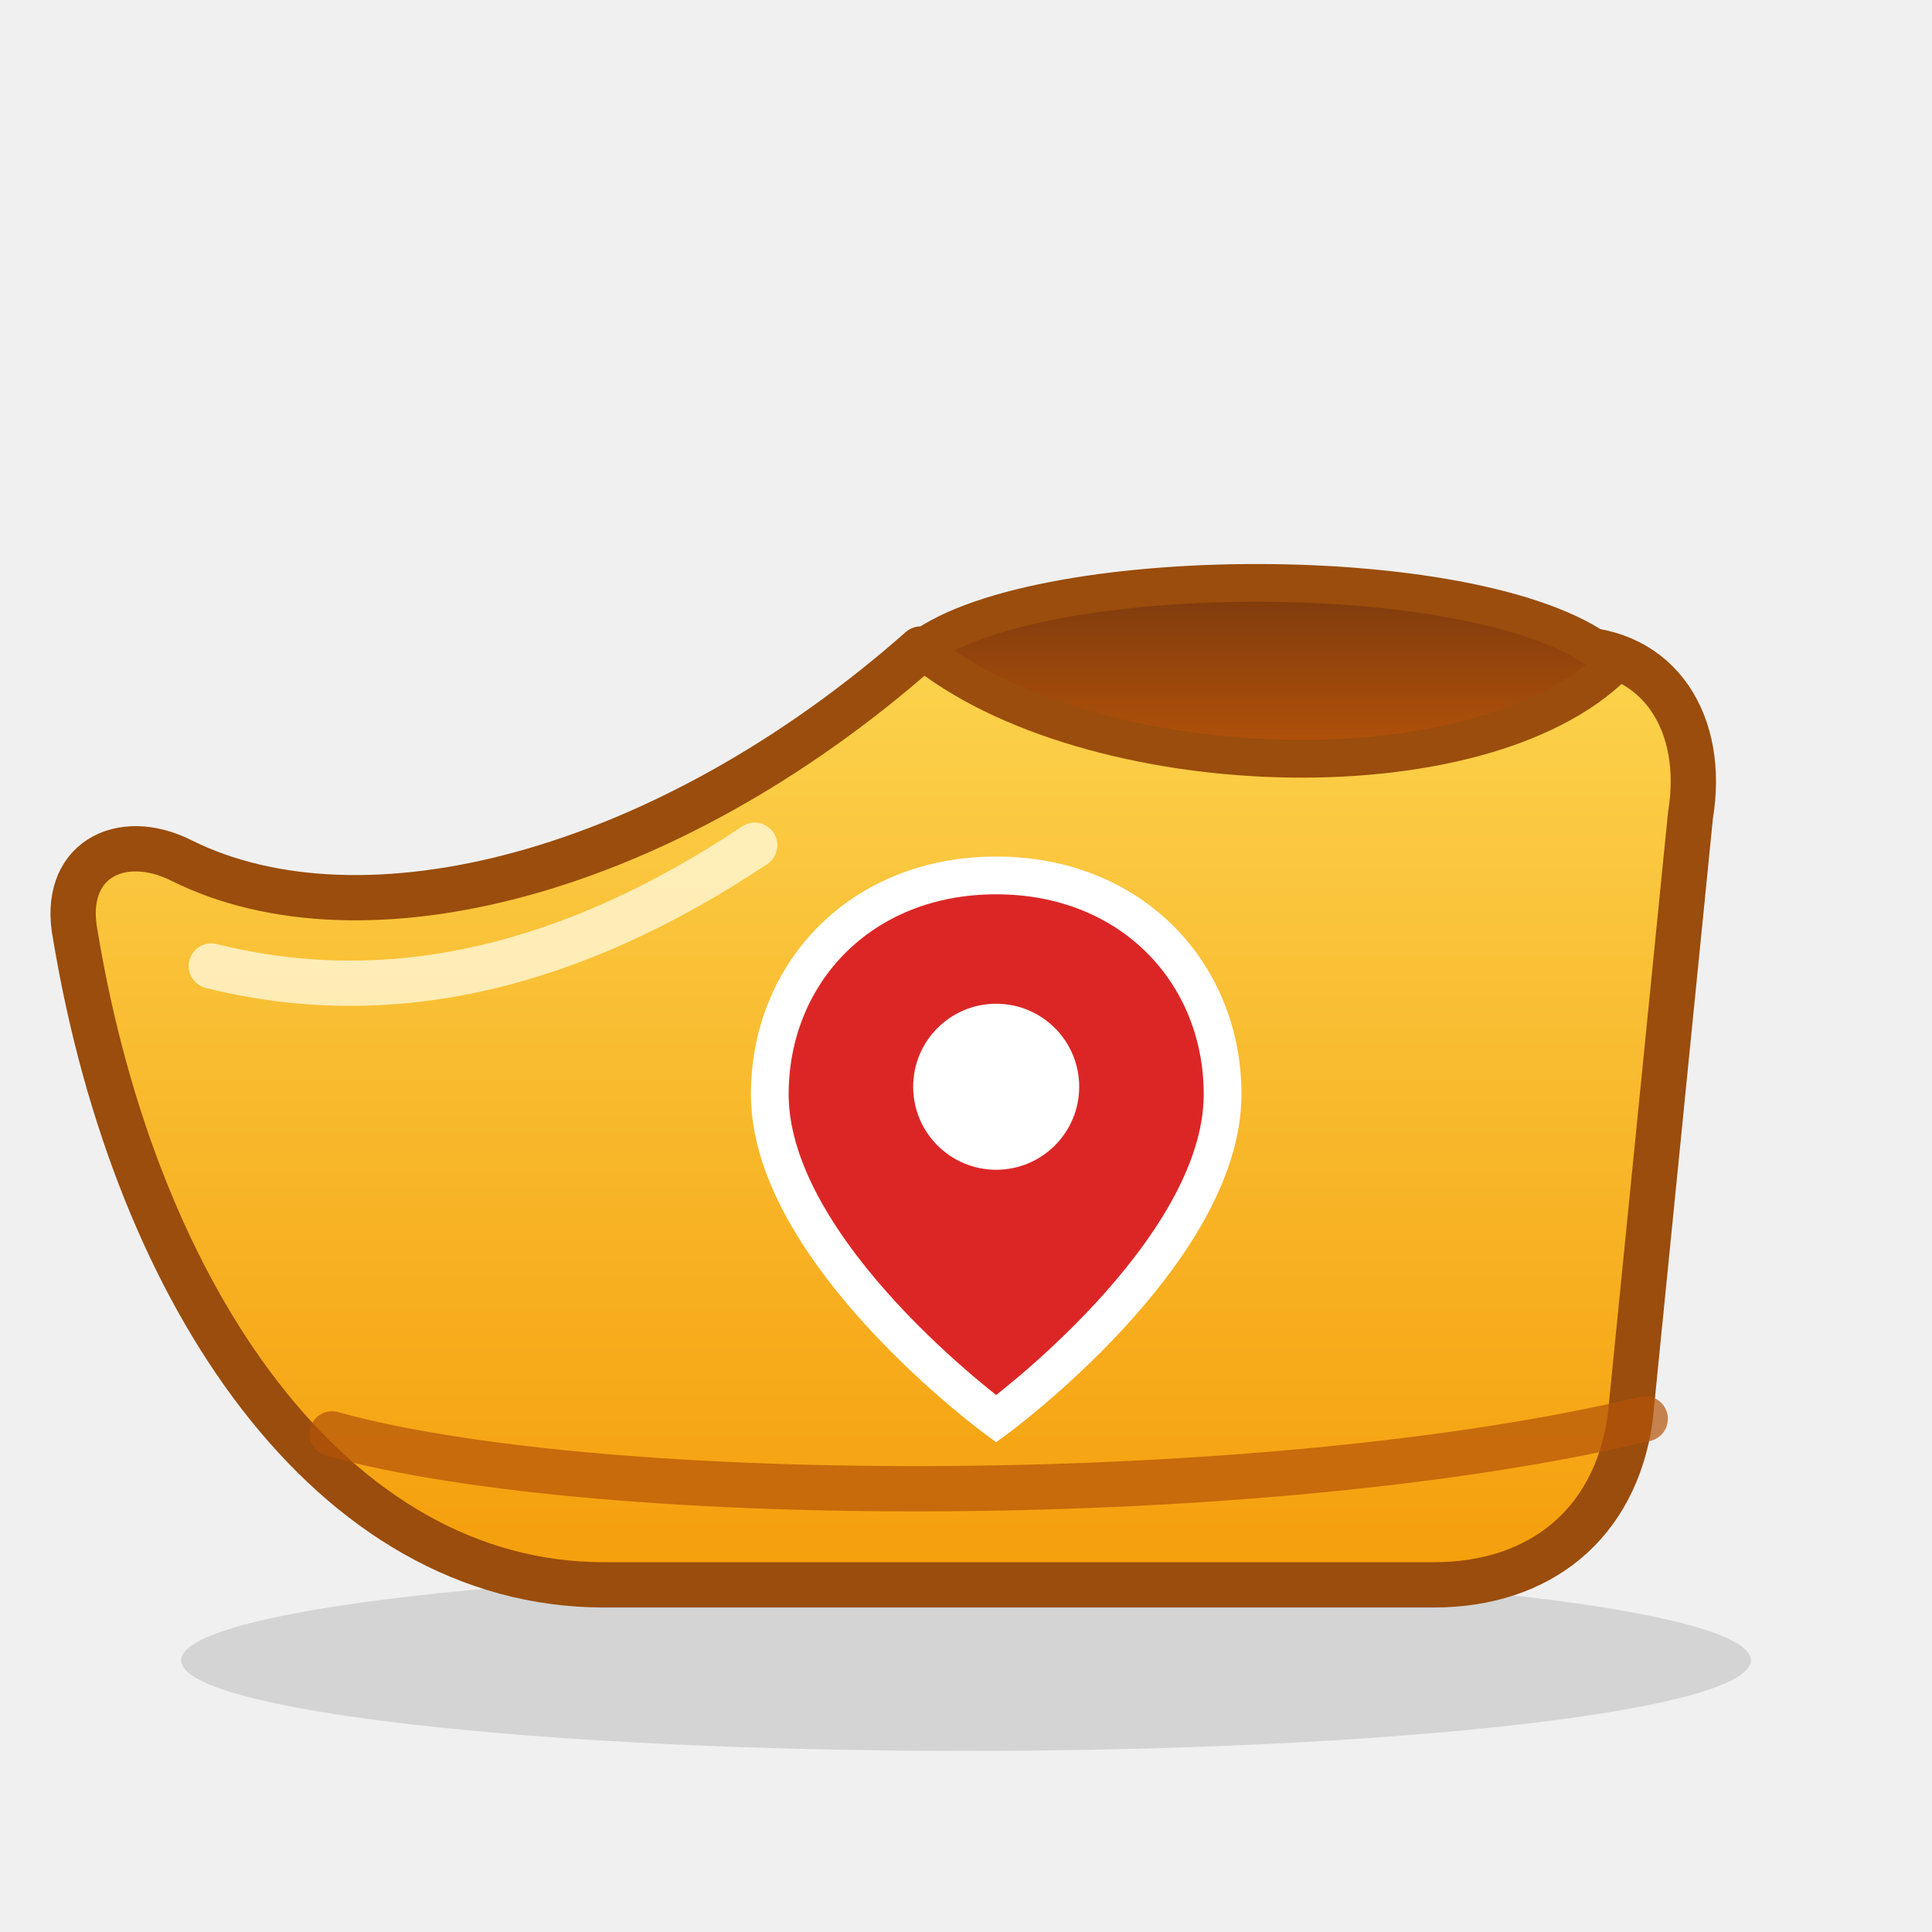
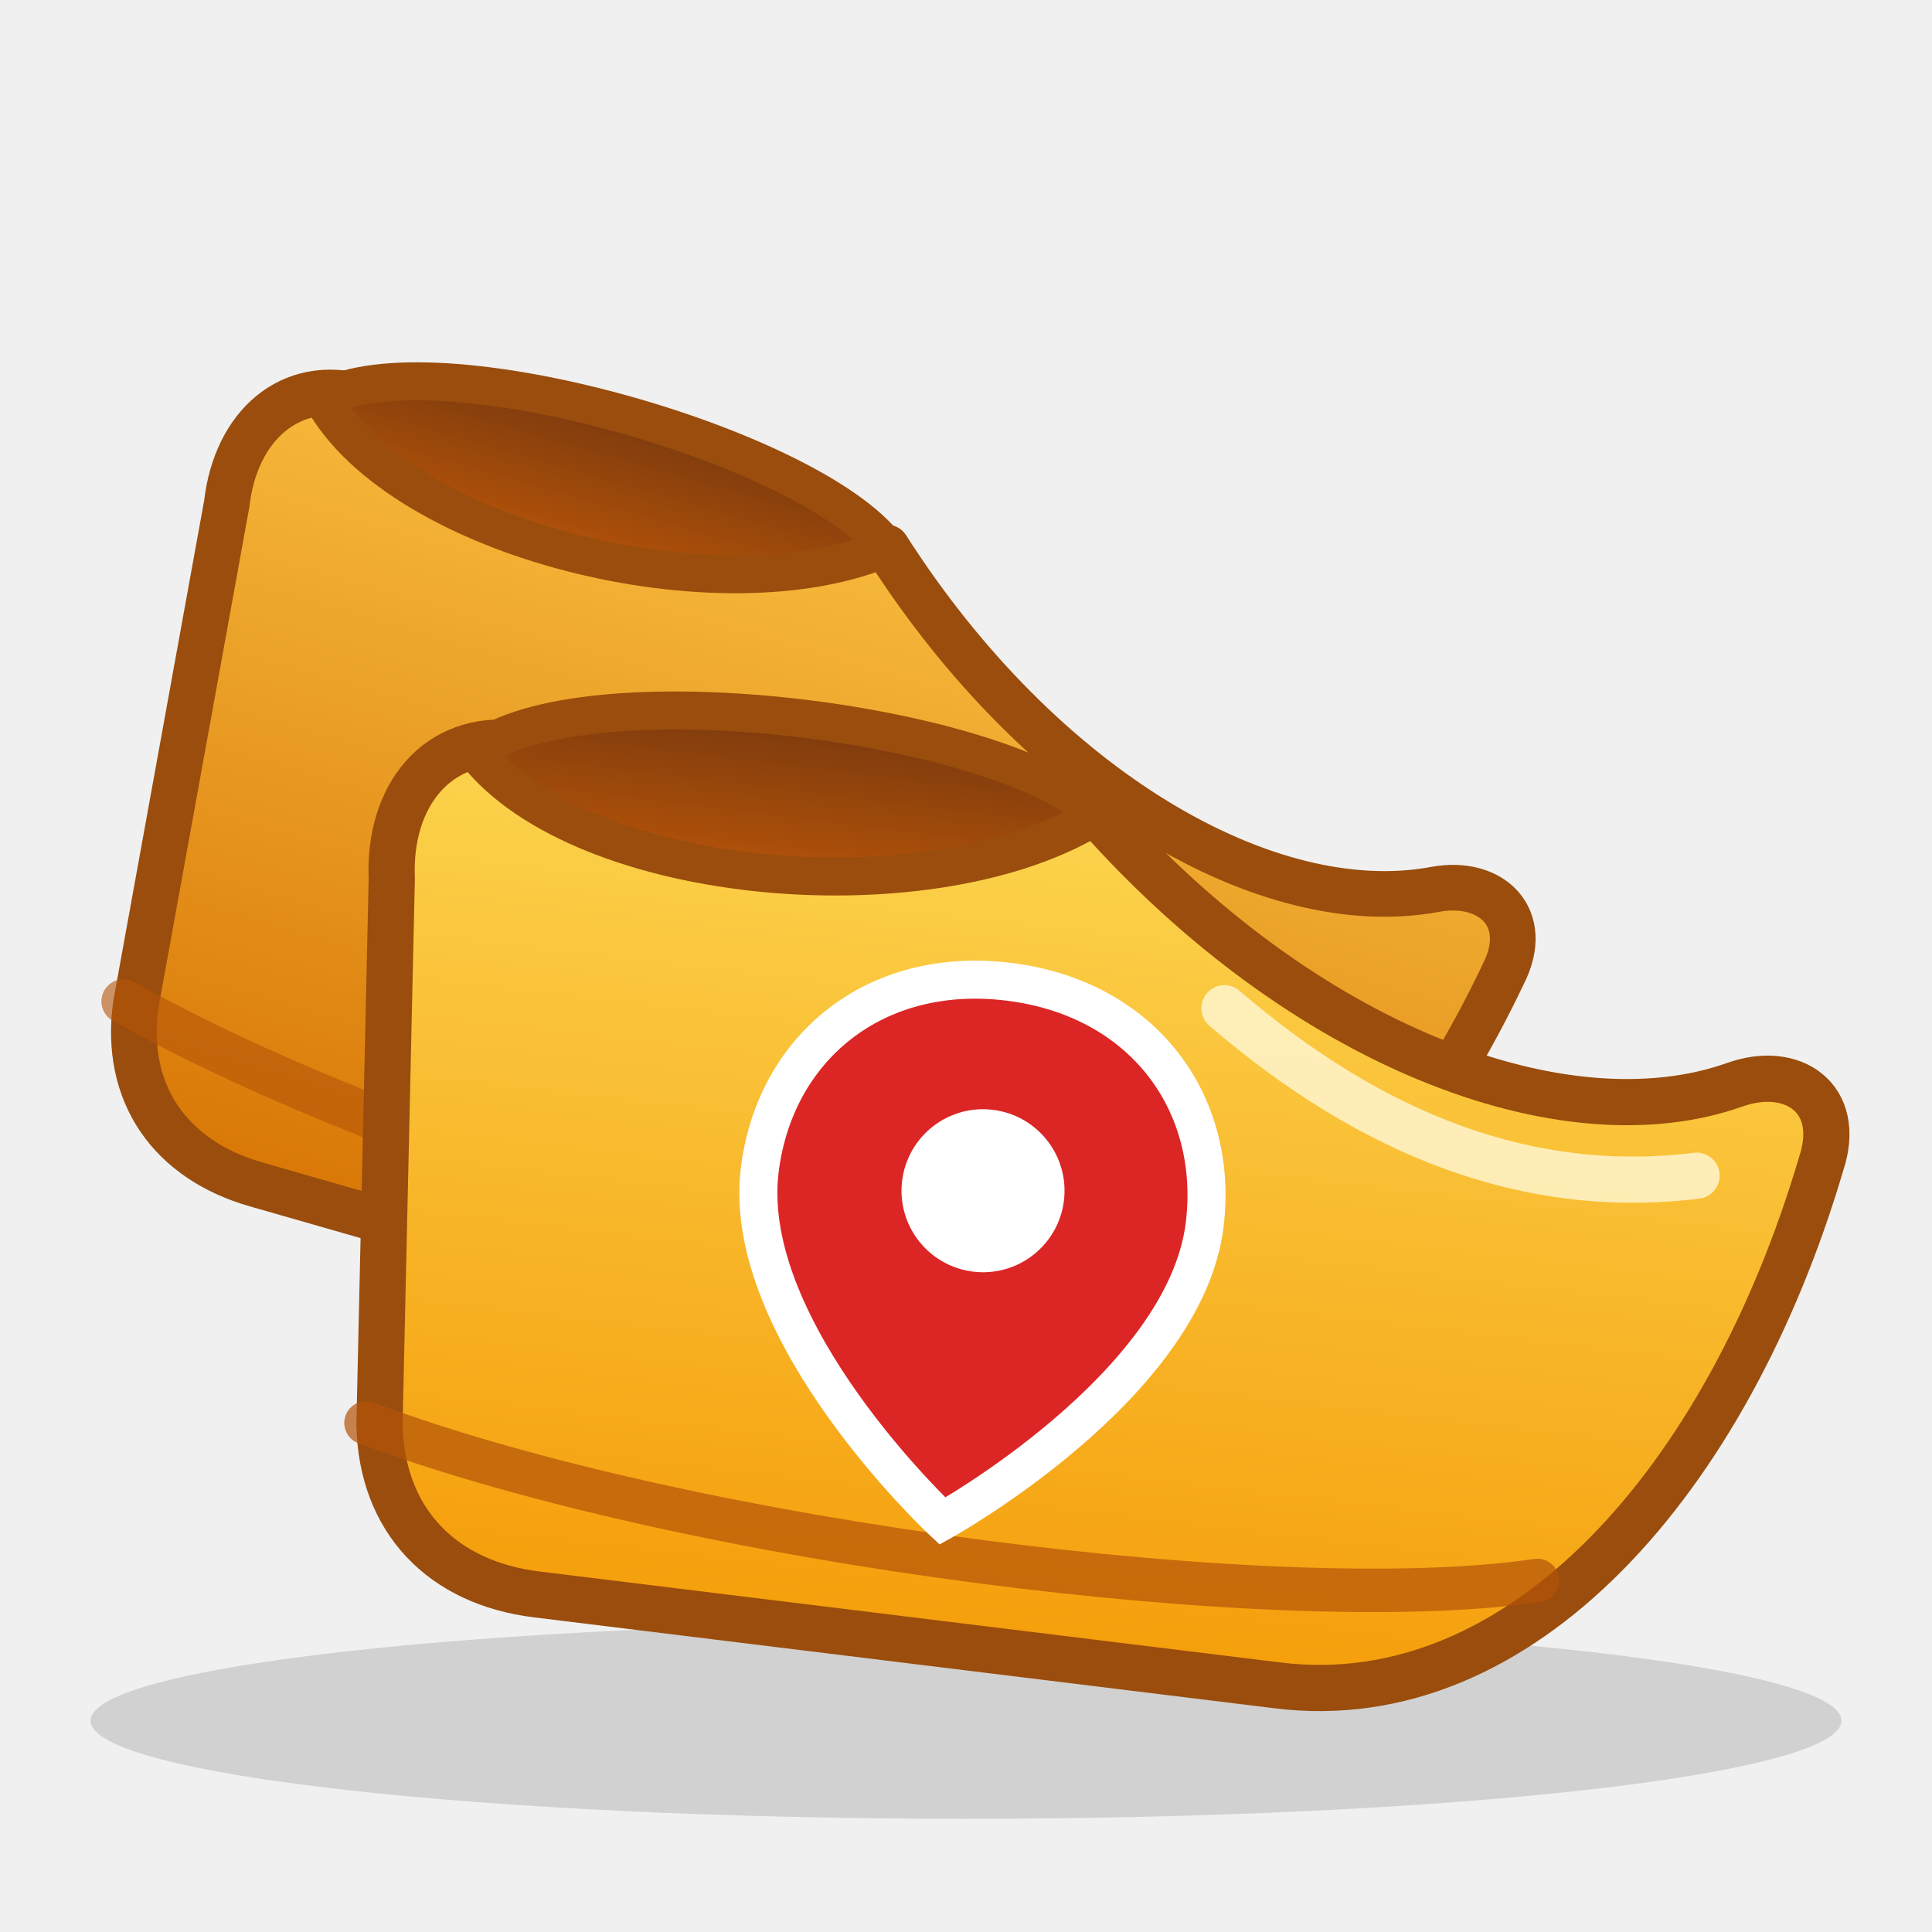
<svg xmlns="http://www.w3.org/2000/svg" viewBox="0 0 128 128">
  <defs>
    <linearGradient id="wood" x1="0" y1="0" x2="0" y2="1">
      <stop offset="0" stop-color="#FCD34D" />
      <stop offset="1" stop-color="#F59E0B" />
    </linearGradient>
+     <linearGradient id="woodBack" x1="0" y1="0" x2="0" y2="1">
+       <stop offset="0" stop-color="#F6B93B" />
+       <stop offset="1" stop-color="#D97706" />
+     </linearGradient>
    <linearGradient id="inside" x1="0" y1="0" x2="0" y2="1">
      <stop offset="0" stop-color="#7C3A0E" />
      <stop offset="1" stop-color="#B45309" />
    </linearGradient>
+     <path id="clog" d="M5 56 C4 51 8 49 12 51 C24 57 44 52 61 37 L104 37 C110 37 113 42 112 48 L108 88 C107 95 102 99 95 99 L40 99 C22 99 9 80 5 56 Z" />
+     <path id="mouth" d="M61 37 C72 46 98 47 107 38 C100 31 69 31 61 37 Z" />
  </defs>
-   <g transform="translate(0 6)">
-     <ellipse cx="64" cy="104" rx="52" ry="6" fill="#000" opacity="0.12" />
-     <path d="M5 56 C4 51 8 49 12 51 C24 57 44 52 61 37 L104 37 C110 37 113 42 112 48 L108 88 C107 95 102 99 95 99 L40 99 C22 99 9 80 5 56 Z" fill="url(#wood)" stroke="#9A4D0C" stroke-width="3" stroke-linejoin="round" />
-     <path d="M61 37 C72 46 98 47 107 38 C100 31 69 31 61 37 Z" fill="url(#inside)" stroke="#9A4D0C" stroke-width="2.5" stroke-linejoin="round" />
-     <path d="M22 89 C40 94 84 94 109 88" fill="none" stroke="#B45309" stroke-width="3" stroke-linecap="round" opacity="0.7" />
-     <path d="M14 58 C26 61 38 58 50 50" fill="none" stroke="#FFF7D6" stroke-width="3" stroke-linecap="round" opacity="0.8" />
-     <path d="M66 52 C57 52 51 58.5 51 66.5 C51 77 66 88 66 88 C66 88 81 77 81 66.5 C81 58.5 75 52 66 52 Z" fill="#DC2626" stroke="#fff" stroke-width="2.5" />
-     <circle cx="66" cy="66" r="5.5" fill="#fff" />
+   <g transform="translate(128 0) scale(-1 1)">
+     <ellipse cx="64" cy="114" rx="58" ry="6.5" fill="#000" opacity="0.13" />
+     <g transform="translate(74 62) rotate(-16) scale(0.84) translate(-58 -68)">
+       <use href="#clog" fill="url(#woodBack)" stroke="#9A4D0C" stroke-width="3.6" stroke-linejoin="round" />
+       <use href="#mouth" fill="url(#inside)" stroke="#9A4D0C" stroke-width="3" stroke-linejoin="round" />
+       <path d="M22 89 C40 94 84 94 109 88" fill="none" stroke="#B45309" stroke-width="3.5" stroke-linecap="round" opacity="0.6" />
+     </g>
+     <g transform="translate(56 82) rotate(-7) scale(0.9) translate(-58 -68)">
+       <use href="#clog" fill="url(#wood)" stroke="#9A4D0C" stroke-width="3.4" stroke-linejoin="round" />
+       <use href="#mouth" fill="url(#inside)" stroke="#9A4D0C" stroke-width="2.8" stroke-linejoin="round" />
+       <path d="M22 89 C40 94 84 94 109 88" fill="none" stroke="#B45309" stroke-width="3.2" stroke-linecap="round" opacity="0.7" />
+       <path d="M14 58 C26 61 38 58 50 50" fill="none" stroke="#FFF7D6" stroke-width="3.4" stroke-linecap="round" opacity="0.8" />
+       <path d="M66 50 C56 50 49.5 57 49.5 66 C49.5 78 66 90 66 90 C66 90 82.5 78 82.5 66 C82.5 57 76 50 66 50 Z" fill="#DC2626" stroke="#fff" stroke-width="2.8" />
+       <circle cx="66" cy="65.5" r="6" fill="#fff" />
+     </g>
  </g>
</svg>
